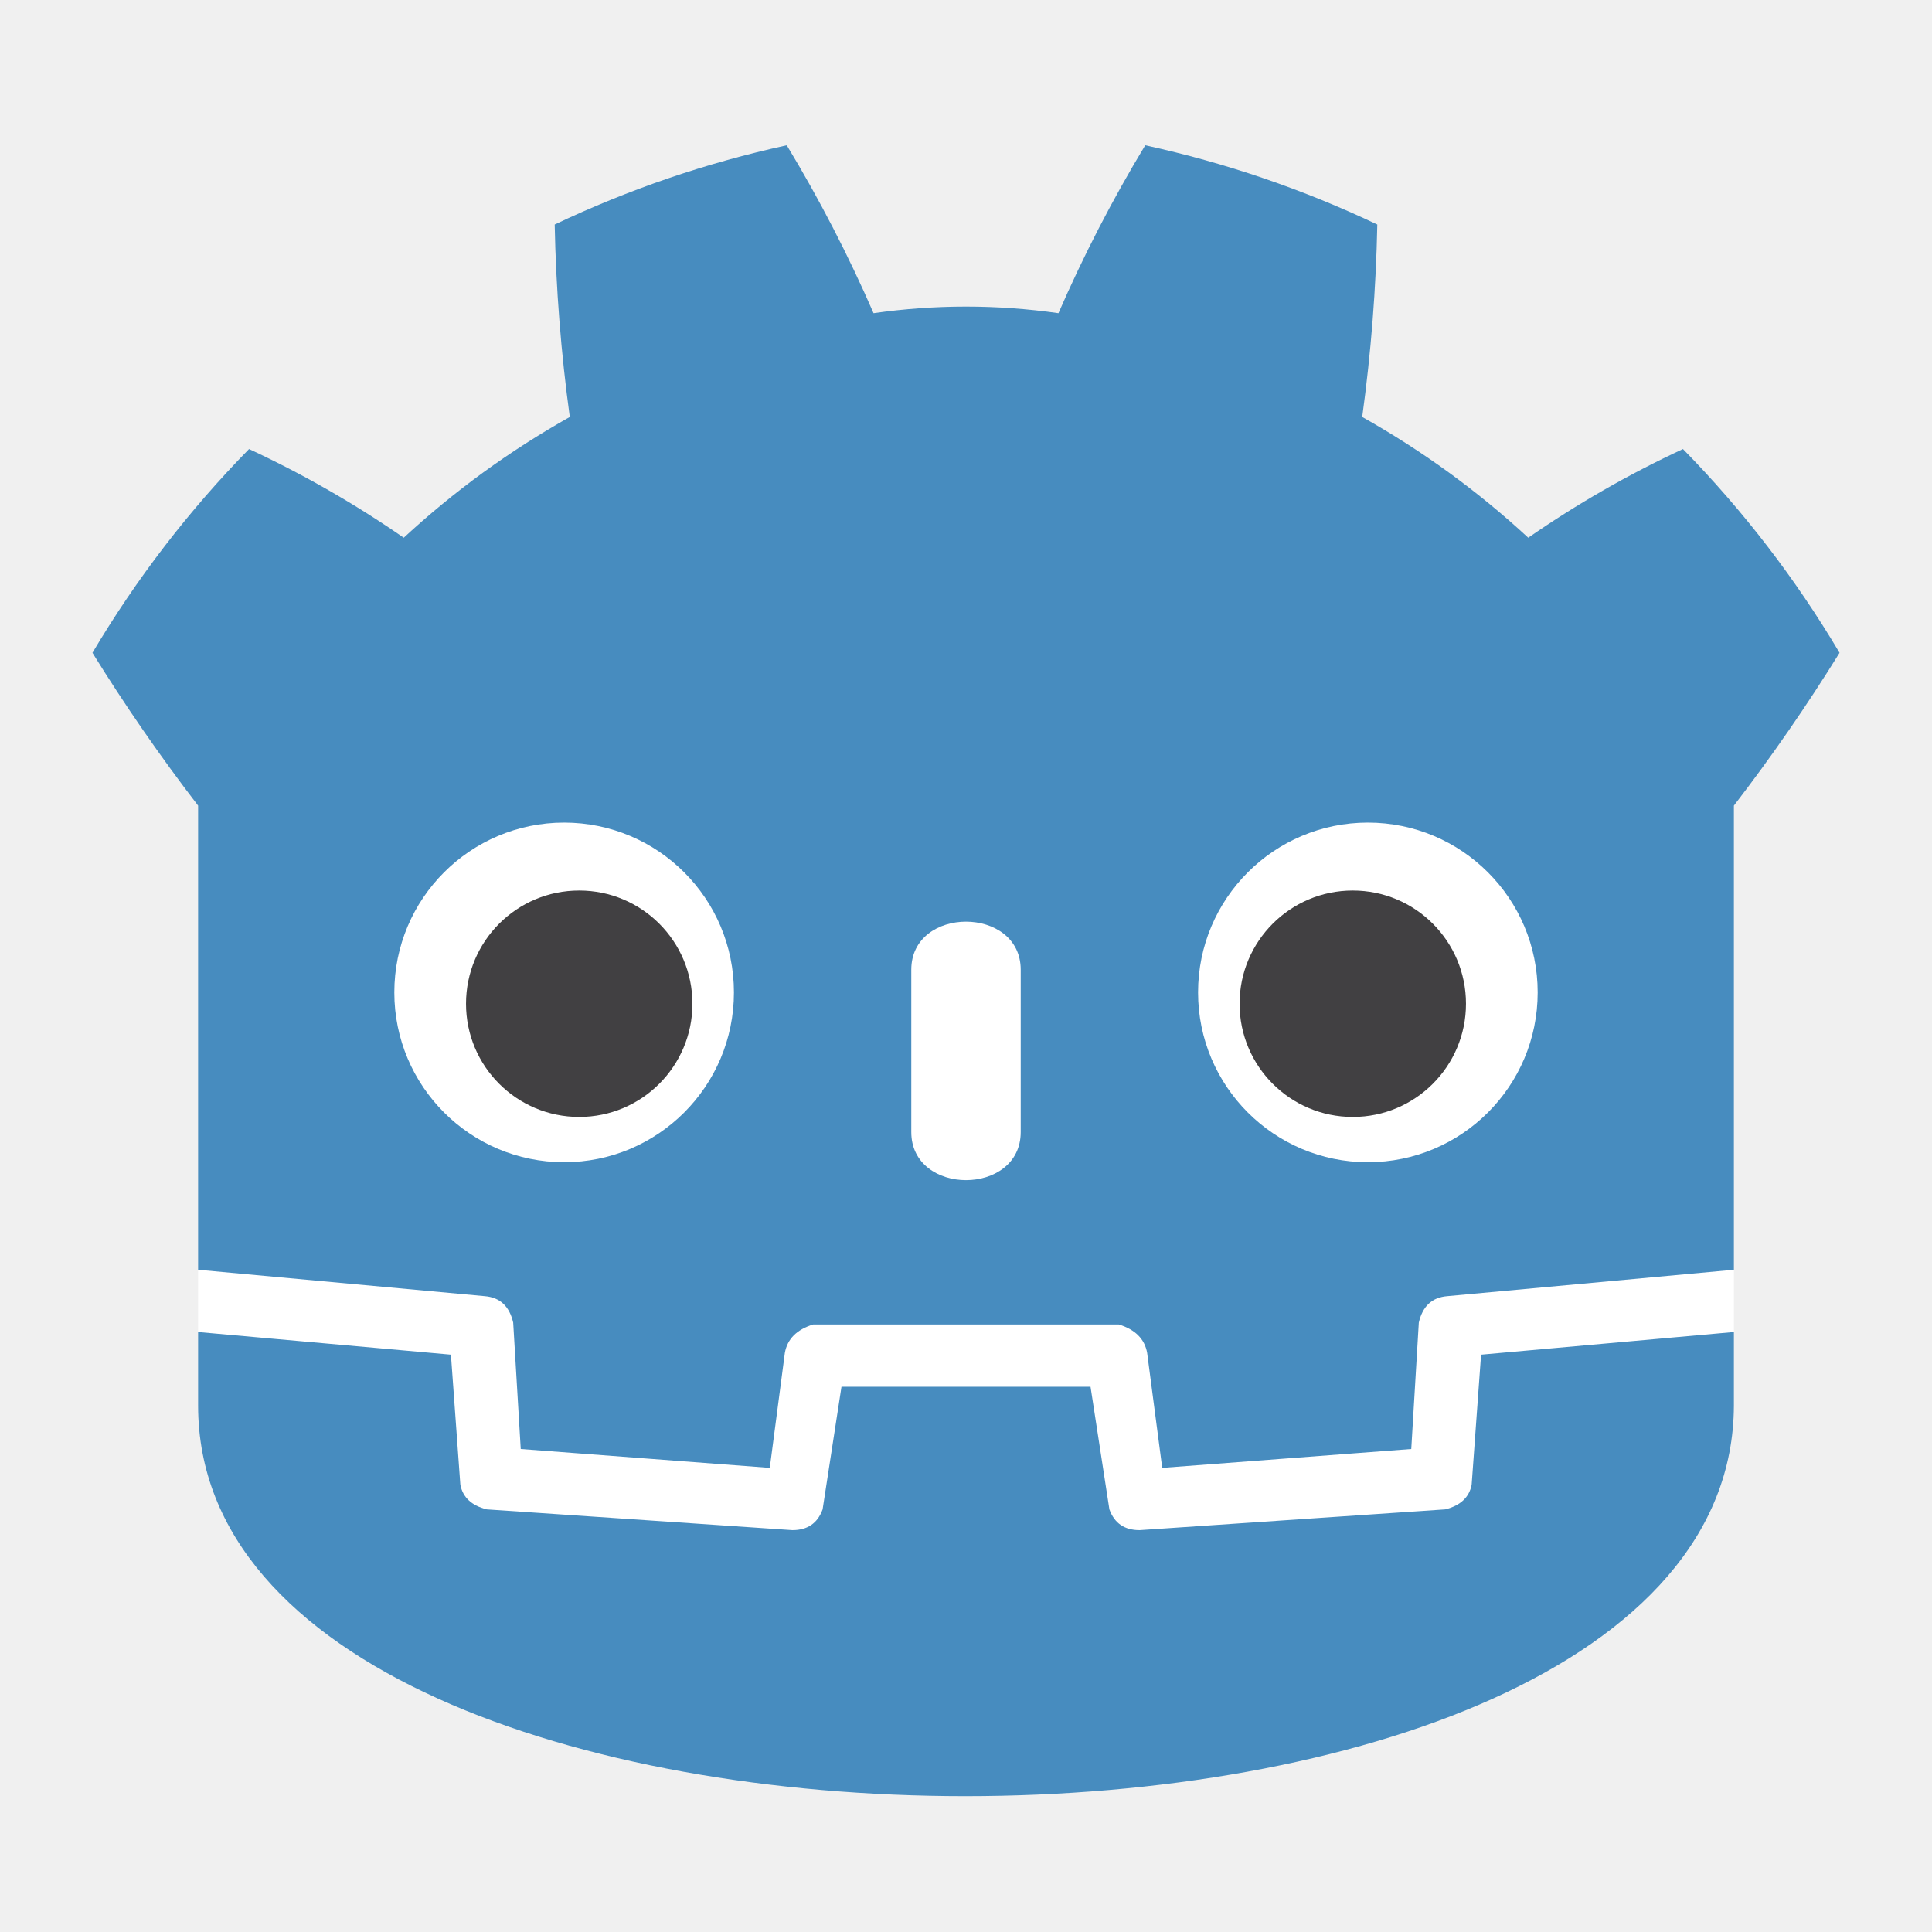
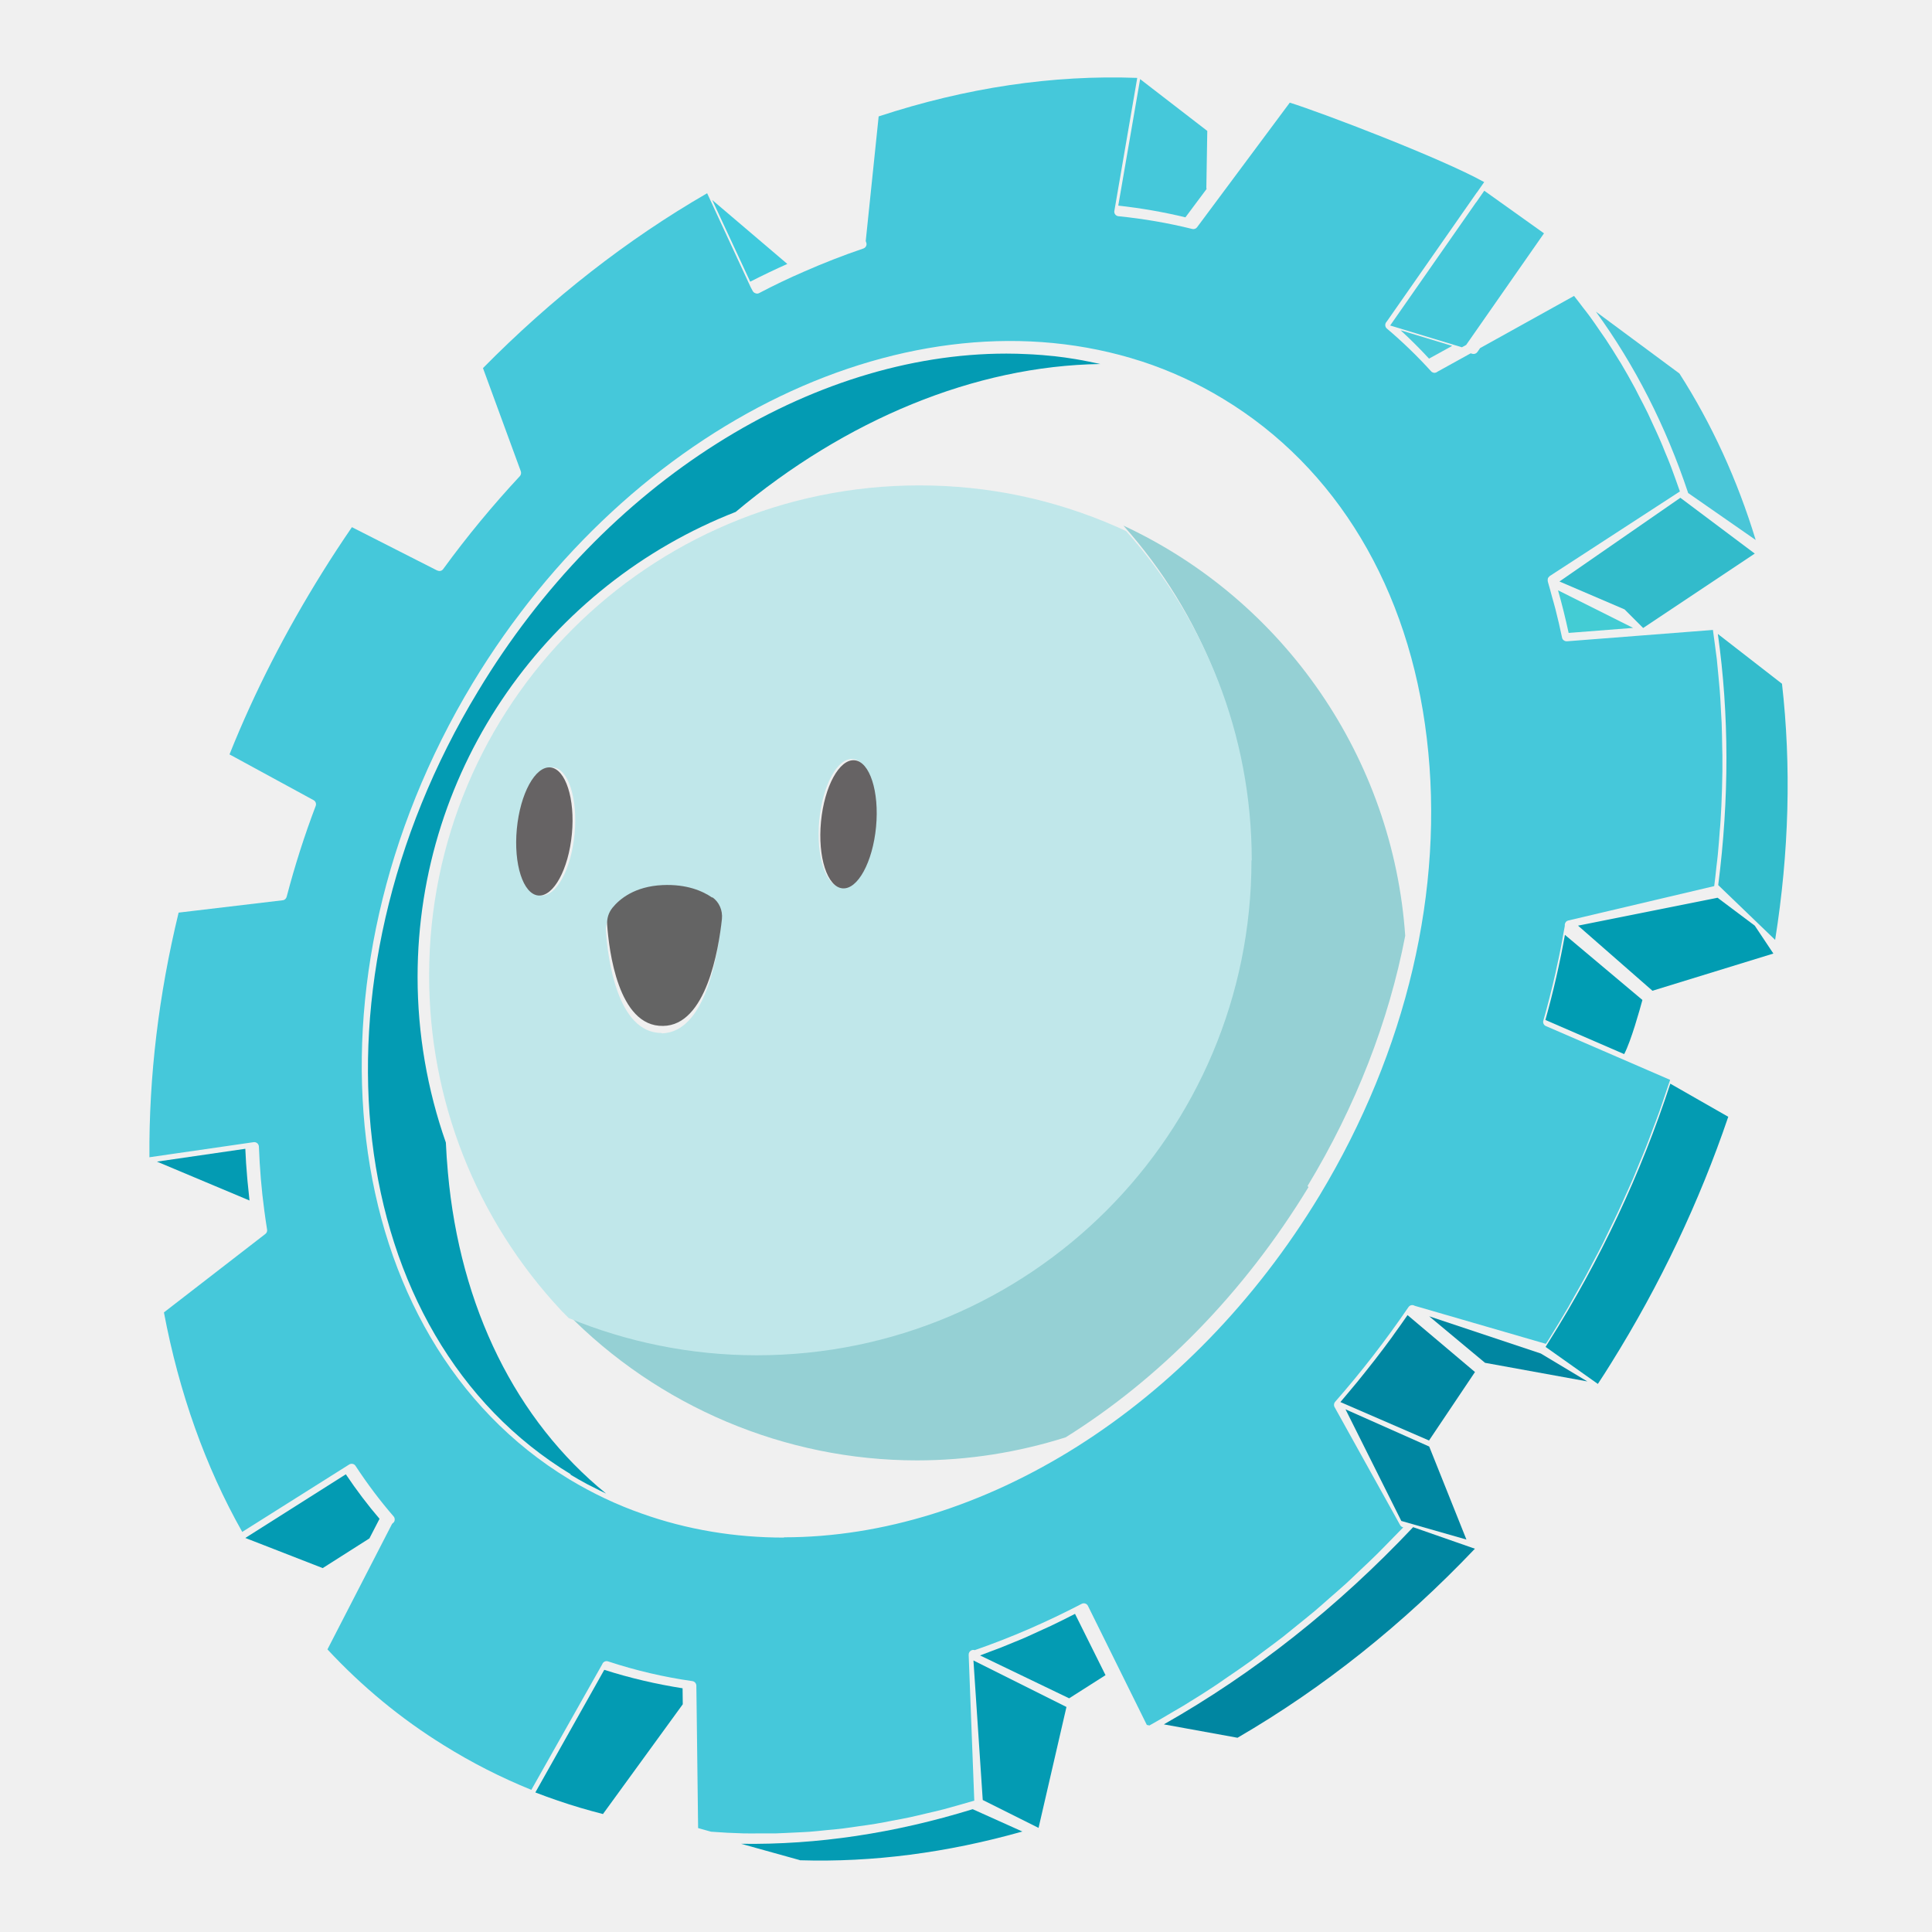
- <svg xmlns="http://www.w3.org/2000/svg" width="1024" height="1024">
-   <g fill="#fff">
-     <path d="M105 673v33q407 354 814 0v-33z" />
-     <path fill="#478cbf" d="m105 673 152 14q12 1 15 14l4 67 132 10 8-61q2-11 15-15h162q13 4 15 15l8 61 132-10 4-67q3-13 15-14l152-14V427q30-39 56-81-35-59-83-108-43 20-82 47-40-37-88-64 7-51 8-102-59-28-123-42-26 43-46 89-49-7-98 0-20-46-46-89-64 14-123 42 1 51 8 102-48 27-88 64-39-27-82-47-48 49-83 108 26 42 56 81zm0 33v39c0 276 813 276 814 0v-39l-134 12-5 69q-2 10-14 13l-162 11q-12 0-16-11l-10-65H446l-10 65q-4 11-16 11l-162-11q-12-3-14-13l-5-69z" />
-     <path d="M483 600c0 34 58 34 58 0v-86c0-34-58-34-58 0z" />
-     <circle cx="725" cy="526" r="90" />
-     <circle cx="299" cy="526" r="90" />
-   </g>
-   <g fill="#414042">
-     <circle cx="307" cy="532" r="60" />
-     <circle cx="717" cy="532" r="60" />
+ <svg xmlns="http://www.w3.org/2000/svg" width="1024" height="1024" version="1.1" viewBox="0 0 1024 1024" xml:space="preserve">
+   <style type="text/css">
+ 	.st0{fill:url(#SVGID_1_);}
+ 	.st1{fill:#039BB3;stroke:#FFFFFF;stroke-width:0.992;stroke-linecap:round;stroke-linejoin:round;stroke-miterlimit:10;}
+ 	.st2{fill:#95D0D4;stroke:#FFFFFF;stroke-width:0.992;stroke-miterlimit:10;}
+ 	.st3{fill:#C0E7EA;}
+ 	.st4{fill:none;stroke:#FFFFFF;stroke-width:0.992;stroke-miterlimit:10;}
+ 	.st5{fill:#666364;}
+ 	.st6{fill:#646464;}
+ 	.st7{fill:#45C8DA;stroke:#FFFFFF;stroke-width:0.992;stroke-linecap:round;stroke-linejoin:round;stroke-miterlimit:10;}
+ 	.st8{fill:#32BBCB;stroke:#FFFFFF;stroke-width:0.992;stroke-linecap:round;stroke-linejoin:round;stroke-miterlimit:10;}
+ 	.st9{fill:#019CB2;stroke:#FFFFFF;stroke-width:0.992;stroke-linecap:round;stroke-linejoin:round;stroke-miterlimit:10;}
+ 	.st10{fill:#0086A1;stroke:#FFFFFF;stroke-width:0.992;stroke-linecap:round;stroke-linejoin:round;stroke-miterlimit:10;}
+ 	.st11{fill:#3FCADD;stroke:#FFFFFF;stroke-width:0.992;stroke-linecap:round;stroke-linejoin:round;stroke-miterlimit:10;}
+ 	.st12{fill:#4ACADA;stroke:#FFFFFF;stroke-width:0.992;stroke-linecap:round;stroke-linejoin:round;stroke-miterlimit:10;}
+ 	.st13{fill:#009CB3;stroke:#FFFFFF;stroke-width:0.992;stroke-linecap:round;stroke-linejoin:round;stroke-miterlimit:10;}
+ 	.st14{fill:#33BCCC;stroke:#FFFFFF;stroke-width:0.992;stroke-linecap:round;stroke-linejoin:round;stroke-miterlimit:10;}
+ 	.st15{fill:#43CCD4;stroke:#FFFFFF;stroke-width:0.992;stroke-linecap:round;stroke-linejoin:round;stroke-miterlimit:10;}
+ 	.st16{fill:#4AC6D8;stroke:#FFFFFF;stroke-width:0.992;stroke-linecap:round;stroke-linejoin:round;stroke-miterlimit:10;}
+ 	.st17{fill:#039BB2;stroke:#FFFFFF;stroke-width:0.992;stroke-linecap:round;stroke-linejoin:round;stroke-miterlimit:10;}
+ 	.st18{fill:url(#SVGID_00000031918329305661806560000013481626714713804435_);}
+ 	.st19{fill:url(#SVGID_00000052074692473146166420000014073522574086860445_);}
+ 	.st20{fill:url(#SVGID_00000013891789681534132390000007234508302796126619_);}
+ 	.st21{fill:#D9EFF4;}
+ 	.st22{fill:#A6A4AA;}
+ 	.st23{fill:url(#SVGID_00000016037355769388288190000018374799492484434086_);}
+ 	.st24{fill:#59BBC7;}
+ 	.st25{fill:url(#SVGID_00000127013451408738508890000006830396803497918890_);}
+ 	.st26{fill:none;}
+ 	.st27{fill:#039BB3;}
+ 	.st28{fill:#95D0D4;}
+ 	.st29{fill:#45C8DA;}
+ 	.st30{fill:#32BBCB;}
+ 	.st31{fill:#019CB2;}
+ 	.st32{fill:#0086A1;}
+ 	.st33{fill:#3FCADD;}
+ 	.st34{fill:#4ACADA;}
+ 	.st35{fill:#009CB3;}
+ 	.st36{fill:#33BCCC;}
+ 	.st37{fill:#43CCD4;}
+ 	.st38{fill:#4AC6D8;}
+ 	.st39{fill:#039BB2;}
+ 	.st40{fill:url(#SVGID_00000183928788038122311590000008959641642962662031_);}
+ 	.st41{fill:url(#SVGID_00000103254394115248746500000007954516804238988197_);}
+ 	.st42{fill:url(#SVGID_00000075882310996937415320000012932923057009567360_);}
+ 	.st43{fill:url(#SVGID_00000183946555333433480600000016128002491720684683_);}
+ 	.st44{fill:url(#SVGID_00000009557397835014597260000001775053676381569927_);}
+ 	.st45{fill:url(#SVGID_00000101781421024456693840000008756121804441578658_);}
+ 	.st46{fill:url(#SVGID_00000099658145593202827290000002423522037563722629_);}
+ 	.st47{fill:url(#SVGID_00000015330298315246003220000005647962077857602709_);}
+ 	.st48{fill:url(#SVGID_00000017489681196715622890000004793329624792334467_);}
+ </style>
+   <g transform="matrix(4.93 0 0 4.93 -150 -456)">
+     <path class="st26" d="m161 136c-2.67-1.61-5.51-2.92-8.44-3.89-13.7-0.84-27.9 4.27-40.2 13.8 5.24-1.71 10.8-2.65 16.6-2.65 7.51 0 14.8 1.52 21.6 4.52 17.2 7.59 29.1 23.5 31.6 41.8 0.86-6.01 0.97-12 0.27-17.8-1.91-15.9-9.52-28.6-21.4-35.8z" fill="none" />
+     <path class="st26" d="m142 249c-4.04 0.97-8.25 1.5-12.6 1.5-14.8 0-29.1-6.2-39.2-17-4.36-4.66-7.8-9.99-10.2-15.7v0.03c1.5 15.8 8.54 28.6 19.8 36.1 13.4 4.75 28.5 2.61 42.2-4.92z" fill="none" />
+     <path class="st27" d="m91.7 251c0.62 0.37 1.24 0.73 1.88 1.07 0.21 0.11 0.42 0.21 0.64 0.32 0.43 0.22 0.85 0.44 1.29 0.64 0.02 0.01 0.05 0.02 0.07 0.03-9.66-7.85-15.7-20-17-34.5-0.1-1.07-0.17-2.15-0.22-3.23-1.99-5.66-3.04-11.7-3.04-17.8 0-22.7 14.2-42.2 34.2-50 11.8-9.9 25.7-15.7 39.2-15.9-0.11-0.02-0.22-0.05-0.32-0.07-0.6-0.13-1.2-0.25-1.8-0.36-0.19-0.03-0.38-0.07-0.57-0.1-0.74-0.12-1.48-0.23-2.22-0.31-0.11-0.01-0.23-0.02-0.34-0.03-0.65-0.07-1.3-0.12-1.96-0.16-0.2-0.01-0.41-0.02-0.61-0.03-0.76-0.04-1.52-0.06-2.28-0.06-20.9 0-43.2 13.7-56.8 36.3-19.1 31.5-14.6 69.3 10 84.2z" fill="#039bb3" />
+     <path class="st28" d="m171 220c5.18-8.56 8.73-17.7 10.5-26.9-1.31-19-12.9-36-30.3-44.1 8.4 9.4 13.5 21.8 13.5 35.4 0 29.4-23.8 53.2-53.2 53.2-7.17 0-14-1.43-20.2-4 9.87 10.1 23.5 15.9 37.7 15.9 5.56 0 10.9-0.87 16-2.48 10-6.25 19.1-15.4 26.1-26.9z" fill="#95d0d4" />
+     <path class="st3" d="m165 185c0-13.6-5.11-26-13.5-35.4-0.34-0.16-0.69-0.33-1.04-0.48-6.7-2.94-13.8-4.44-21.2-4.44-29.1 0-52.7 23.6-52.7 52.7 0 13.4 5.04 26.2 14.2 36 0.26 0.28 0.54 0.54 0.81 0.82 6.24 2.57 13.1 4 20.2 4 29.4 0.01 53.2-23.8 53.2-53.2zm-46.5-4.29c0.36-3.8 1.97-6.76 3.61-6.61 1.63 0.15 2.67 3.36 2.31 7.16s-1.97 6.76-3.61 6.61c-1.63-0.15-2.66-3.36-2.31-7.16zm-26.3 1.44c-0.36 3.8-1.97 6.76-3.61 6.61-1.63-0.15-2.67-3.36-2.31-7.16s1.97-6.76 3.61-6.61c1.63 0.15 2.67 3.35 2.31 7.16zm9.38 21.4c-4.84 0.04-5.82-8.21-6.01-10.9-0.05-0.65 0.15-1.29 0.57-1.8 0.78-0.95 2.39-2.29 5.38-2.44 2.63-0.13 4.35 0.64 5.35 1.35 0.75 0.52 1.13 1.43 1.03 2.33-0.34 3.23-1.67 11.4-6.32 11.5z" fill="#c0e7ea" />
+     <path class="st5" d="m89.6 175c-1.63-0.15-3.25 2.81-3.61 6.61s0.68 7.01 2.31 7.16 3.25-2.81 3.61-6.61-0.68-7-2.31-7.16z" fill="#666364" />
+     <path class="st5" d="m121 188c1.63 0.15 3.25-2.81 3.61-6.61s-0.68-7.01-2.31-7.16c-1.63-0.15-3.25 2.81-3.61 6.61-0.36 3.8 0.67 7.01 2.31 7.16z" fill="#666364" />
+     <path class="st6" d="m107 189c-1.01-0.7-2.73-1.47-5.35-1.35-2.99 0.14-4.61 1.49-5.38 2.44-0.41 0.51-0.61 1.14-0.57 1.8 0.19 2.7 1.16 11 6.01 10.9 4.65-0.04 5.98-8.25 6.33-11.5 0.09-0.92-0.29-1.82-1.04-2.34z" fill="#646464" />
+     <path class="st29" d="m153 101-2.35 13.6c2.44 0.27 4.86 0.69 7.22 1.26l2.27-3.04c-0.01-0.05-0.02-0.1-0.02-0.15l0.1-6.1z" fill="#45c8da" />
+     <path class="st27" d="m56.8 216-9.5 1.38 9.95 4.18c-0.06-0.51-0.11-1.04-0.16-1.56-0.03-0.31-0.07-0.62-0.09-0.94-0.09-1.02-0.16-2.03-0.2-3.06z" fill="#039bb3" />
+     <path class="st27" d="m67.6 251-10.8 6.84 8.32 3.24 4.97-3.16c0.02-0.01 0.03-0.02 0.05-0.03l1.09-2.11c-1.26-1.47-2.48-3.08-3.62-4.78z" fill="#039bb3" />
+     <path class="st29" d="m190 113-0.85 1.22c-0.02 0.03-0.04 0.05-0.06 0.07l-9.21 13.2 7.71 2.34 0.46-0.25 8.37-12z" fill="#45c8da" />
+     <polygon class="st30" transform="translate(-6.92 .0105)" points="214 160 226 152 218 146 205 155 212 158" fill="#32bbcb" />
+     <polygon class="st31" transform="translate(-6.92 .0105)" points="215 199 228 195 226 192 222 189 207 192" fill="#019cb2" />
+     <polygon class="st32" transform="translate(-6.92 .0105)" points="197 239 208 241 203 238 191 234" fill="#0086a1" />
+     <polygon class="st27" transform="translate(-6.92 .0105)" points="149 289 152 276 142 271 143 286 147 288" fill="#039bb3" />
+     <path class="st27" d="m146 266c-0.87 0.45-1.74 0.88-2.62 1.3-0.3 0.14-0.6 0.27-0.9 0.41-0.58 0.27-1.17 0.54-1.75 0.8-0.36 0.16-0.73 0.31-1.1 0.46-0.53 0.22-1.06 0.44-1.59 0.65-0.39 0.15-0.78 0.3-1.17 0.44-0.36 0.14-0.72 0.28-1.08 0.41l9.58 4.61 3.91-2.49z" fill="#039bb3" />
+     <polygon class="st32" transform="translate(-6.92 .0105)" points="195 258 191 248 182 244 188 256" fill="#0086a1" />
+     <path class="st32" d="m189 240-7.25-6.12c-0.46 0.67-0.93 1.33-1.41 1.99-0.1 0.13-0.19 0.27-0.28 0.4-0.6 0.82-1.21 1.63-1.83 2.43-0.12 0.16-0.25 0.32-0.38 0.48-0.5 0.63-0.99 1.26-1.5 1.88-0.22 0.27-0.44 0.52-0.66 0.79-0.39 0.46-0.77 0.93-1.16 1.38l9.53 4.13z" fill="#0086a1" />
+     <path class="st29" d="m154 278c0.88-0.49 1.75-1 2.62-1.52 0.34-0.2 0.69-0.39 1.03-0.6 1.23-0.75 2.45-1.52 3.65-2.32 0.29-0.19 0.56-0.39 0.85-0.59 0.91-0.62 1.83-1.24 2.73-1.89 0.45-0.32 0.89-0.67 1.33-1 0.73-0.54 1.45-1.07 2.17-1.63 0.49-0.39 0.98-0.79 1.47-1.19 0.65-0.53 1.31-1.05 1.95-1.59 0.51-0.43 1.01-0.88 1.51-1.32 0.61-0.53 1.22-1.06 1.83-1.61 0.51-0.47 1.01-0.95 1.51-1.43 0.58-0.55 1.17-1.09 1.74-1.66 0.5-0.49 0.99-1 1.48-1.5 0.47-0.48 0.95-0.96 1.42-1.45l-0.07-0.02c-0.12-0.04-0.21-0.12-0.27-0.23l-7-12.6c-0.05-0.07-0.09-0.15-0.1-0.23-0.02-0.14 0.01-0.29 0.1-0.4 2.82-3.21 5.47-6.64 7.9-10.2 0.15-0.22 0.44-0.28 0.67-0.14l14.1 4.09c0.07-0.11 0.15-0.22 0.22-0.33l0.15-0.24c0.69-1.11 1.37-2.23 2.03-3.36 0.23-0.4 0.45-0.8 0.67-1.2 0.42-0.73 0.84-1.47 1.24-2.21 0.26-0.47 0.5-0.95 0.75-1.43 0.36-0.67 0.72-1.34 1.06-2.02 0.25-0.5 0.49-1 0.73-1.51 0.32-0.66 0.65-1.32 0.96-1.99 0.24-0.51 0.46-1.02 0.69-1.53 0.3-0.66 0.61-1.33 0.89-1.99 0.22-0.52 0.43-1.04 0.64-1.56 0.28-0.67 0.56-1.33 0.82-2 0.21-0.52 0.39-1.04 0.59-1.57 0.26-0.68 0.52-1.35 0.76-2.03 0.19-0.52 0.36-1.05 0.54-1.58 0.21-0.61 0.42-1.22 0.62-1.83l-13.3-5.76c-0.26-0.08-0.41-0.35-0.33-0.61 0.25-0.87 0.48-1.73 0.7-2.6v-0.01c0.22-0.86 0.43-1.72 0.62-2.57 0.03-0.13 0.05-0.26 0.08-0.39 0.16-0.73 0.32-1.45 0.46-2.17 0.05-0.24 0.09-0.47 0.13-0.7 0.11-0.59 0.22-1.18 0.32-1.76-0.01-0.06-0.01-0.11 0-0.17 0.04-0.19 0.17-0.35 0.36-0.39l15.7-3.7c0.09-0.7 0.17-1.4 0.24-2.1 0.05-0.44 0.11-0.88 0.15-1.31 0.08-0.82 0.14-1.64 0.2-2.46 0.03-0.37 0.07-0.74 0.09-1.11 0.07-1.09 0.12-2.18 0.15-3.26 0-0.09 0.01-0.19 0.01-0.28 0.04-1.18 0.05-2.36 0.04-3.53 0-0.27-0.01-0.54-0.02-0.82-0.01-0.89-0.03-1.78-0.06-2.67-0.02-0.42-0.05-0.83-0.07-1.24-0.04-0.73-0.07-1.47-0.13-2.2-0.04-0.48-0.09-0.95-0.13-1.43-0.06-0.66-0.12-1.32-0.19-1.98-0.06-0.51-0.13-1.02-0.2-1.53-0.07-0.54-0.14-1.08-0.22-1.62l-15.7 1.22h-0.04c-0.03 0-0.05-0.01-0.07-0.01-0.03 0-0.06-0.01-0.09-0.02-0.01 0-0.02-0.01-0.04-0.02-0.09-0.04-0.17-0.1-0.22-0.19-0.03-0.05-0.05-0.1-0.06-0.16-0.22-1.03-0.45-2.06-0.71-3.06-0.11-0.44-0.24-0.86-0.36-1.3-0.15-0.56-0.3-1.12-0.46-1.66v-0.02c-0.02-0.08-0.02-0.17 0-0.26v-0.02c0.01-0.02 0-0.04 0.01-0.05s0.01-0.03 0.02-0.04c0.03-0.06 0.08-0.1 0.12-0.14 0.02-0.02 0.03-0.04 0.05-0.06l14-9.1c-0.15-0.44-0.3-0.87-0.46-1.3-0.16-0.46-0.33-0.92-0.5-1.37-0.21-0.55-0.43-1.08-0.66-1.62-0.17-0.43-0.34-0.86-0.53-1.28-0.24-0.56-0.5-1.11-0.76-1.67-0.18-0.38-0.35-0.77-0.53-1.15-0.3-0.62-0.62-1.23-0.94-1.84-0.16-0.3-0.3-0.6-0.46-0.9-0.48-0.9-0.99-1.78-1.5-2.65-0.07-0.11-0.14-0.22-0.21-0.33-0.46-0.75-0.92-1.5-1.41-2.23-0.2-0.3-0.41-0.59-0.61-0.88-0.36-0.53-0.73-1.07-1.11-1.59-0.25-0.34-0.5-0.66-0.76-0.99-0.31-0.41-0.62-0.82-0.94-1.22l-10.1 5.61-0.29 0.42c-0.12 0.17-0.34 0.25-0.55 0.19l-0.17-0.05-3.58 1.98c-0.05 0.04-0.1 0.07-0.16 0.09-0.02 0.01-0.03 0.01-0.05 0.01-0.04 0.01-0.07 0.02-0.11 0.02h-0.01c-0.04 0-0.08-0.01-0.12-0.03-0.02-0.01-0.05-0.01-0.07-0.02-0.06-0.03-0.12-0.07-0.16-0.12-1.48-1.63-3.08-3.18-4.75-4.59-0.21-0.17-0.23-0.48-0.07-0.69l0.08-0.1 9.63-13.8c0.02-0.03 0.04-0.05 0.06-0.07l0.76-1.09c-4.66-2.59-17.5-7.48-20.9-8.54l-9.97 13.4c-0.12 0.16-0.33 0.23-0.52 0.18-2.58-0.64-5.25-1.1-7.93-1.37-0.14-0.01-0.26-0.08-0.35-0.19-0.08-0.11-0.12-0.25-0.09-0.38l2.46-14.3c-9.08-0.34-18.4 1.05-27.8 4.14l-1.39 13.4 0.06 0.17c0.09 0.26-0.05 0.54-0.31 0.63-2.18 0.74-4.32 1.58-6.37 2.48-1.61 0.7-3.24 1.47-4.85 2.32-0.07 0.04-0.14 0.05-0.21 0.05h-0.02c-0.01 0-0.03-0.01-0.04-0.01-0.06-0.01-0.12-0.02-0.17-0.05l-0.06-0.03c-0.07-0.04-0.13-0.1-0.17-0.17l-0.23-0.43-4.68-10.1c-8.63 4.99-16.7 11.3-24.1 18.8l4.07 11.1c0.06 0.18 0.02 0.37-0.1 0.51-2.93 3.15-5.71 6.51-8.25 10-0.13 0.18-0.36 0.25-0.57 0.17-0.02-0.01-0.12-0.04-0.13-0.05l-9.11-4.63c-1.12 1.64-2.16 3.22-3.16 4.83-3.91 6.27-7.28 12.8-10 19.6l9.04 4.92c0.22 0.12 0.31 0.38 0.23 0.61-1.21 3.18-2.26 6.47-3.12 9.76-0.05 0.2-0.21 0.37-0.42 0.39l-11.2 1.33c-2.14 8.81-3.2 17.6-3.14 26.3l11.2-1.62c0.14-0.02 0.28 0.02 0.39 0.11s0.17 0.22 0.18 0.36c0.09 2.35 0.28 4.66 0.58 6.86 0.09 0.7 0.19 1.38 0.3 2.07 0.03 0.18-0.04 0.36-0.19 0.47l-10.9 8.43c1.63 8.62 4.46 16.6 8.42 23.6l11.5-7.25c0.23-0.14 0.53-0.08 0.68 0.15 1.27 1.94 2.65 3.77 4.09 5.43 0.09 0.1 0.13 0.23 0.12 0.37s-0.07 0.26-0.18 0.34l-0.1 0.09-6.95 13.5c3.7 3.98 7.89 7.45 12.5 10.3 3.01 1.88 6.18 3.49 9.42 4.8l7.62-13.5c0.09-0.26 0.37-0.4 0.63-0.31 2.97 0.98 6.02 1.69 9.06 2.12 0.24 0.03 0.42 0.24 0.43 0.48l0.03 2.31v0.01l0.16 13 1.39 0.39c1.16 0.09 2.32 0.15 3.48 0.18 0.59 0.02 1.18 0 1.78 0 0.58 0 1.15 0.01 1.73 0 0.67-0.02 1.34-0.06 2.01-0.09 0.51-0.03 1.03-0.04 1.54-0.08 0.63-0.04 1.26-0.12 1.89-0.18 0.57-0.05 1.13-0.1 1.7-0.17 0.59-0.07 1.19-0.17 1.78-0.25 0.61-0.09 1.22-0.16 1.83-0.27 0.57-0.09 1.14-0.21 1.71-0.32 0.64-0.12 1.28-0.23 1.92-0.37 0.56-0.12 1.12-0.26 1.68-0.39 0.65-0.15 1.3-0.3 1.96-0.47 0.56-0.15 1.13-0.31 1.69-0.47 0.53-0.15 1.07-0.3 1.6-0.46l-0.6-15.6v-0.11c0-0.17 0.09-0.33 0.24-0.42 0.12-0.08 0.27-0.09 0.41-0.05 3.9-1.35 7.76-3.03 11.5-4.98 0.12-0.06 0.26-0.07 0.38-0.03 0.13 0.04 0.23 0.13 0.29 0.25l6.33 12.8zm-39.3-20.2c-5.23 0-10.4-0.84-15.3-2.59-2.68-0.94-5.29-2.18-7.76-3.67-25.1-15.2-29.7-53.6-10.4-85.6 17-28.1 47.2-42.6 71.9-34.6 0.02 0 0.05 0.01 0.07 0.02 3.02 0.99 5.96 2.34 8.71 4.01 12.2 7.37 20 20.4 21.9 36.5 1.94 16.2-2.16 33.6-11.5 49.1-13.9 23-36.4 36.8-57.6 36.8z" fill="#45c8da" />
+     <path class="st33" d="m107 114 4.08 8.78c1.33-0.68 2.67-1.32 3.99-1.91z" fill="#3fcadd" />
+     <path class="st27" d="m95.4 272-7.42 13.2c1.61 0.62 3.22 1.17 4.8 1.64 0.85 0.25 1.68 0.48 2.47 0.68l8.58-11.8-0.02-1.72c-2.82-0.44-5.65-1.1-8.41-1.98z" fill="#039bb3" />
+     <path class="st34" d="m181 128c1.06 0.97 2.08 1.99 3.06 3.05l2.49-1.37z" fill="#4acada" />
+     <path class="st27" d="m135 287c-8.41 2.59-16.7 3.84-24.9 3.72l6.26 1.74c0.03 0.01 0.05 0.02 0.08 0.03 7.78 0.24 15.8-0.8 23.9-3.09z" fill="#039bb3" />
+     <path class="st32" d="m189 259-6.65-2.32c-8.08 8.57-17.1 15.7-26.8 21.2l7.92 1.44c9.24-5.37 17.8-12.2 25.5-20.3z" fill="#0086a1" />
+     <path class="st35" d="m207 200-8.33-7c-0.54 3.01-1.24 6.08-2.1 9.15l8.47 3.67c0.74-1.4 1.68-4.79 1.96-5.82z" fill="#009cb3" />
+     <path class="st36" d="m222 166-6.89-5.35c1.22 8.66 1.23 17.7 0.04 27l6.12 5.89c1.5-9.42 1.75-18.7 0.73-27.6z" fill="#33bccc" />
+     <path class="st37" d="m206 160-8.07-4.04c0.42 1.48 0.8 3.01 1.14 4.58z" fill="#43ccd4" />
+     <path class="st38" d="m202 126c4.19 5.76 7.52 12.3 9.92 19.5l7.26 5.05c-1.98-6.5-4.74-12.5-8.2-17.9z" fill="#4ac6d8" />
+     <path class="st39" d="m210 209c-3.15 9.63-7.54 19-13.1 27.8l-0.15 0.24c-0.05 0.09-0.11 0.17-0.16 0.26l5.62 3.98c0.48-0.73 0.96-1.47 1.42-2.22 5.28-8.46 9.51-17.4 12.6-26.5z" fill="#039bb2" />
  </g>
</svg>
